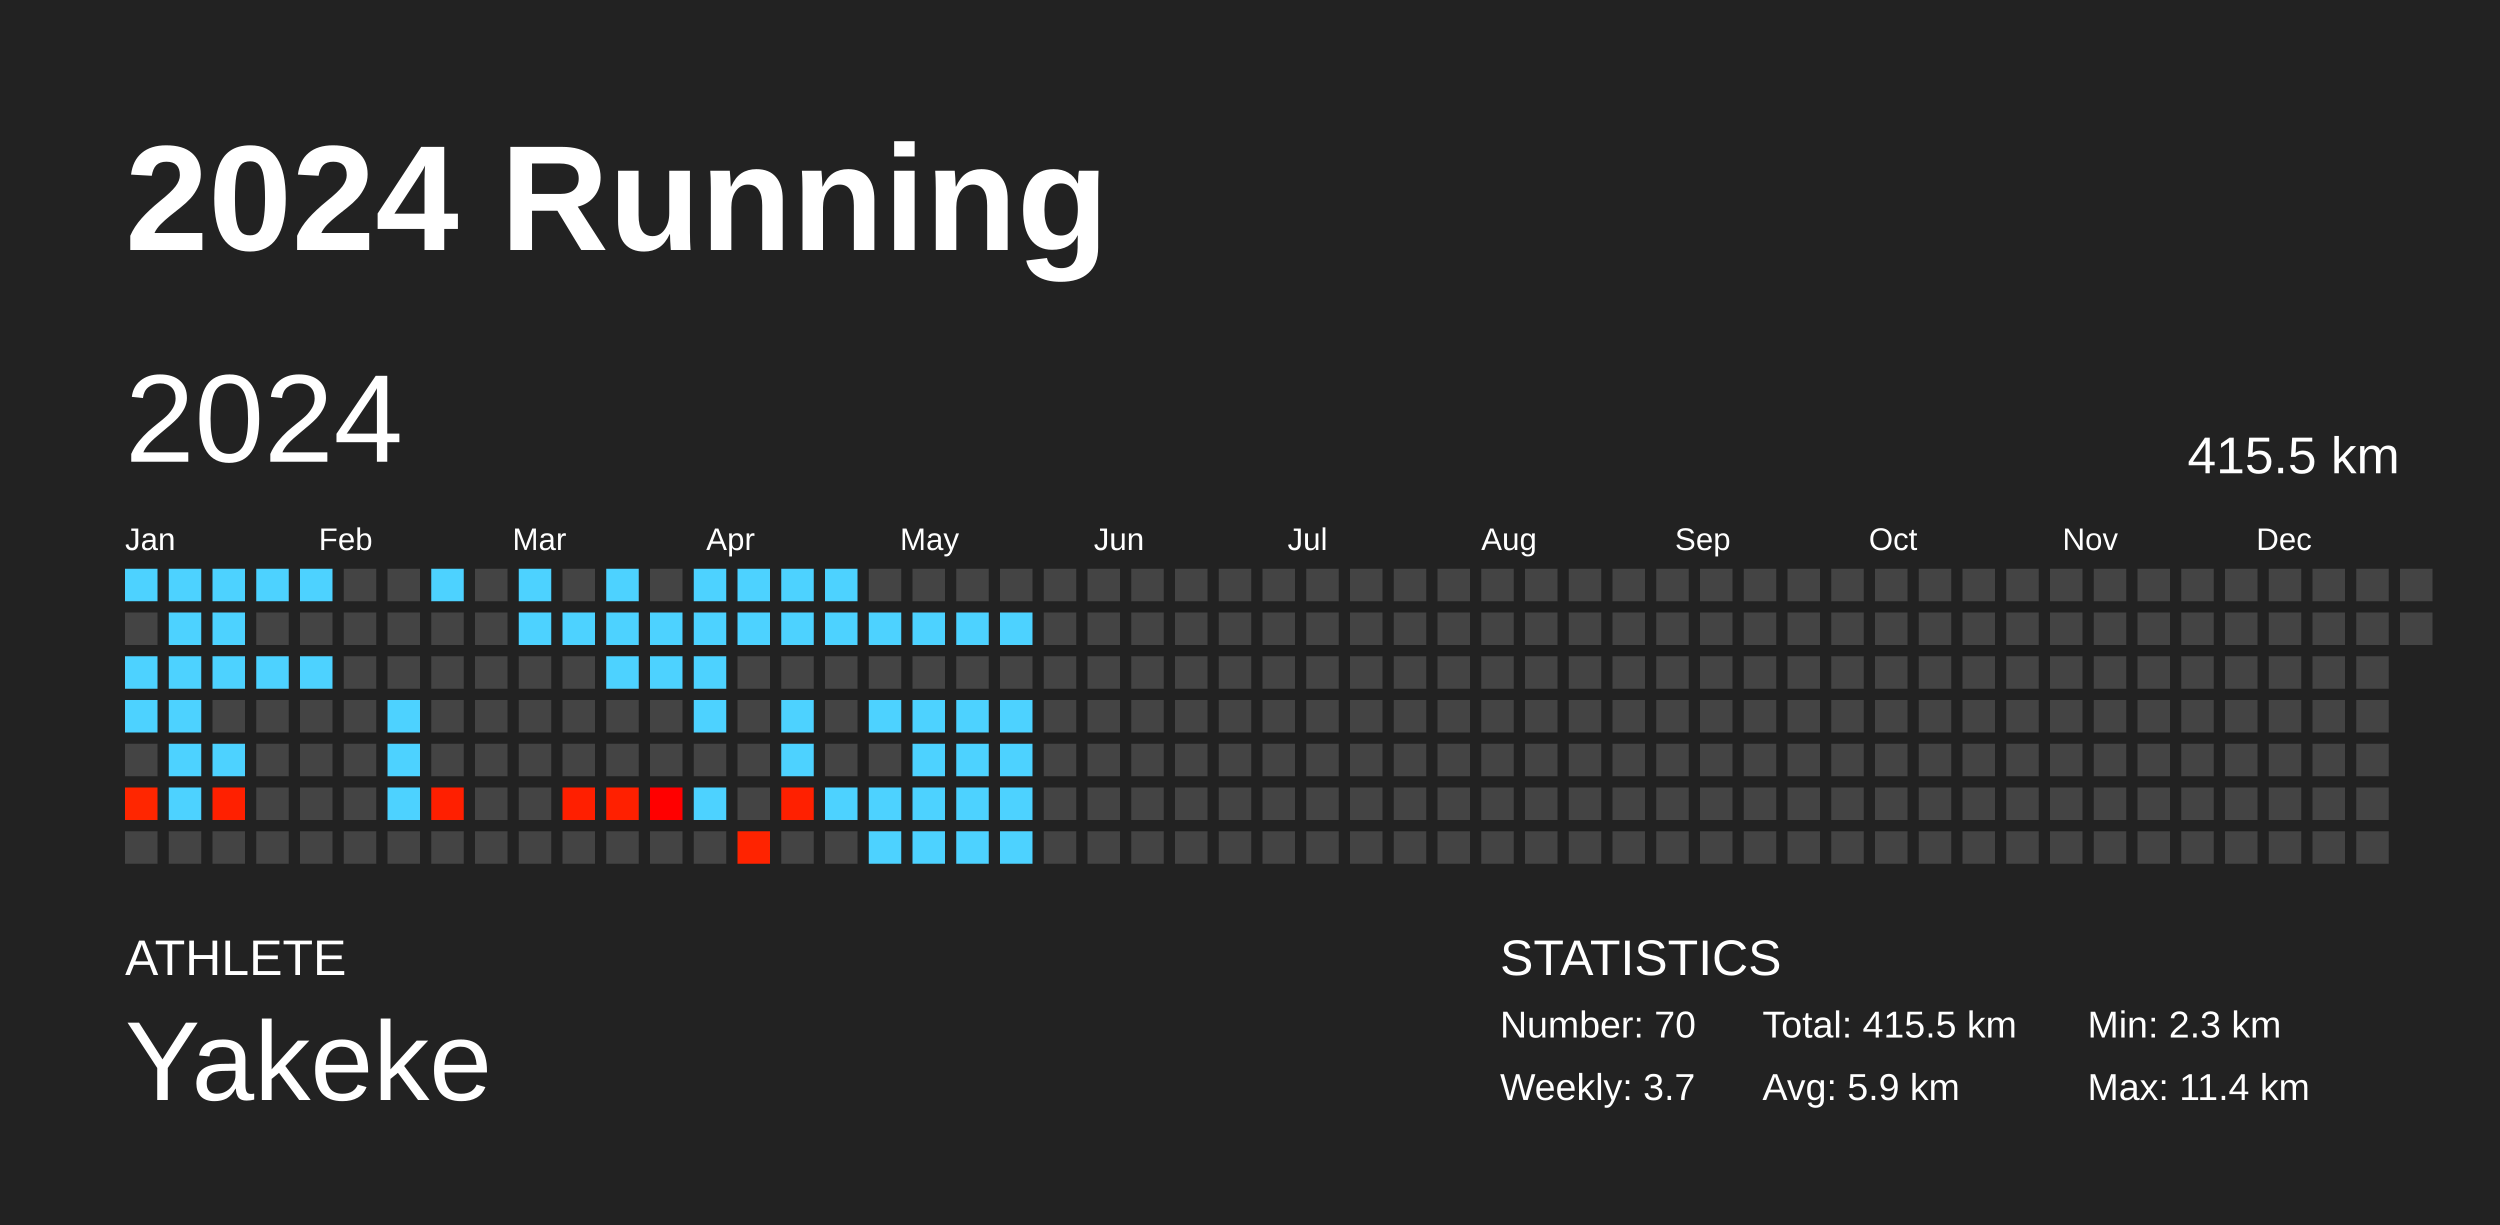
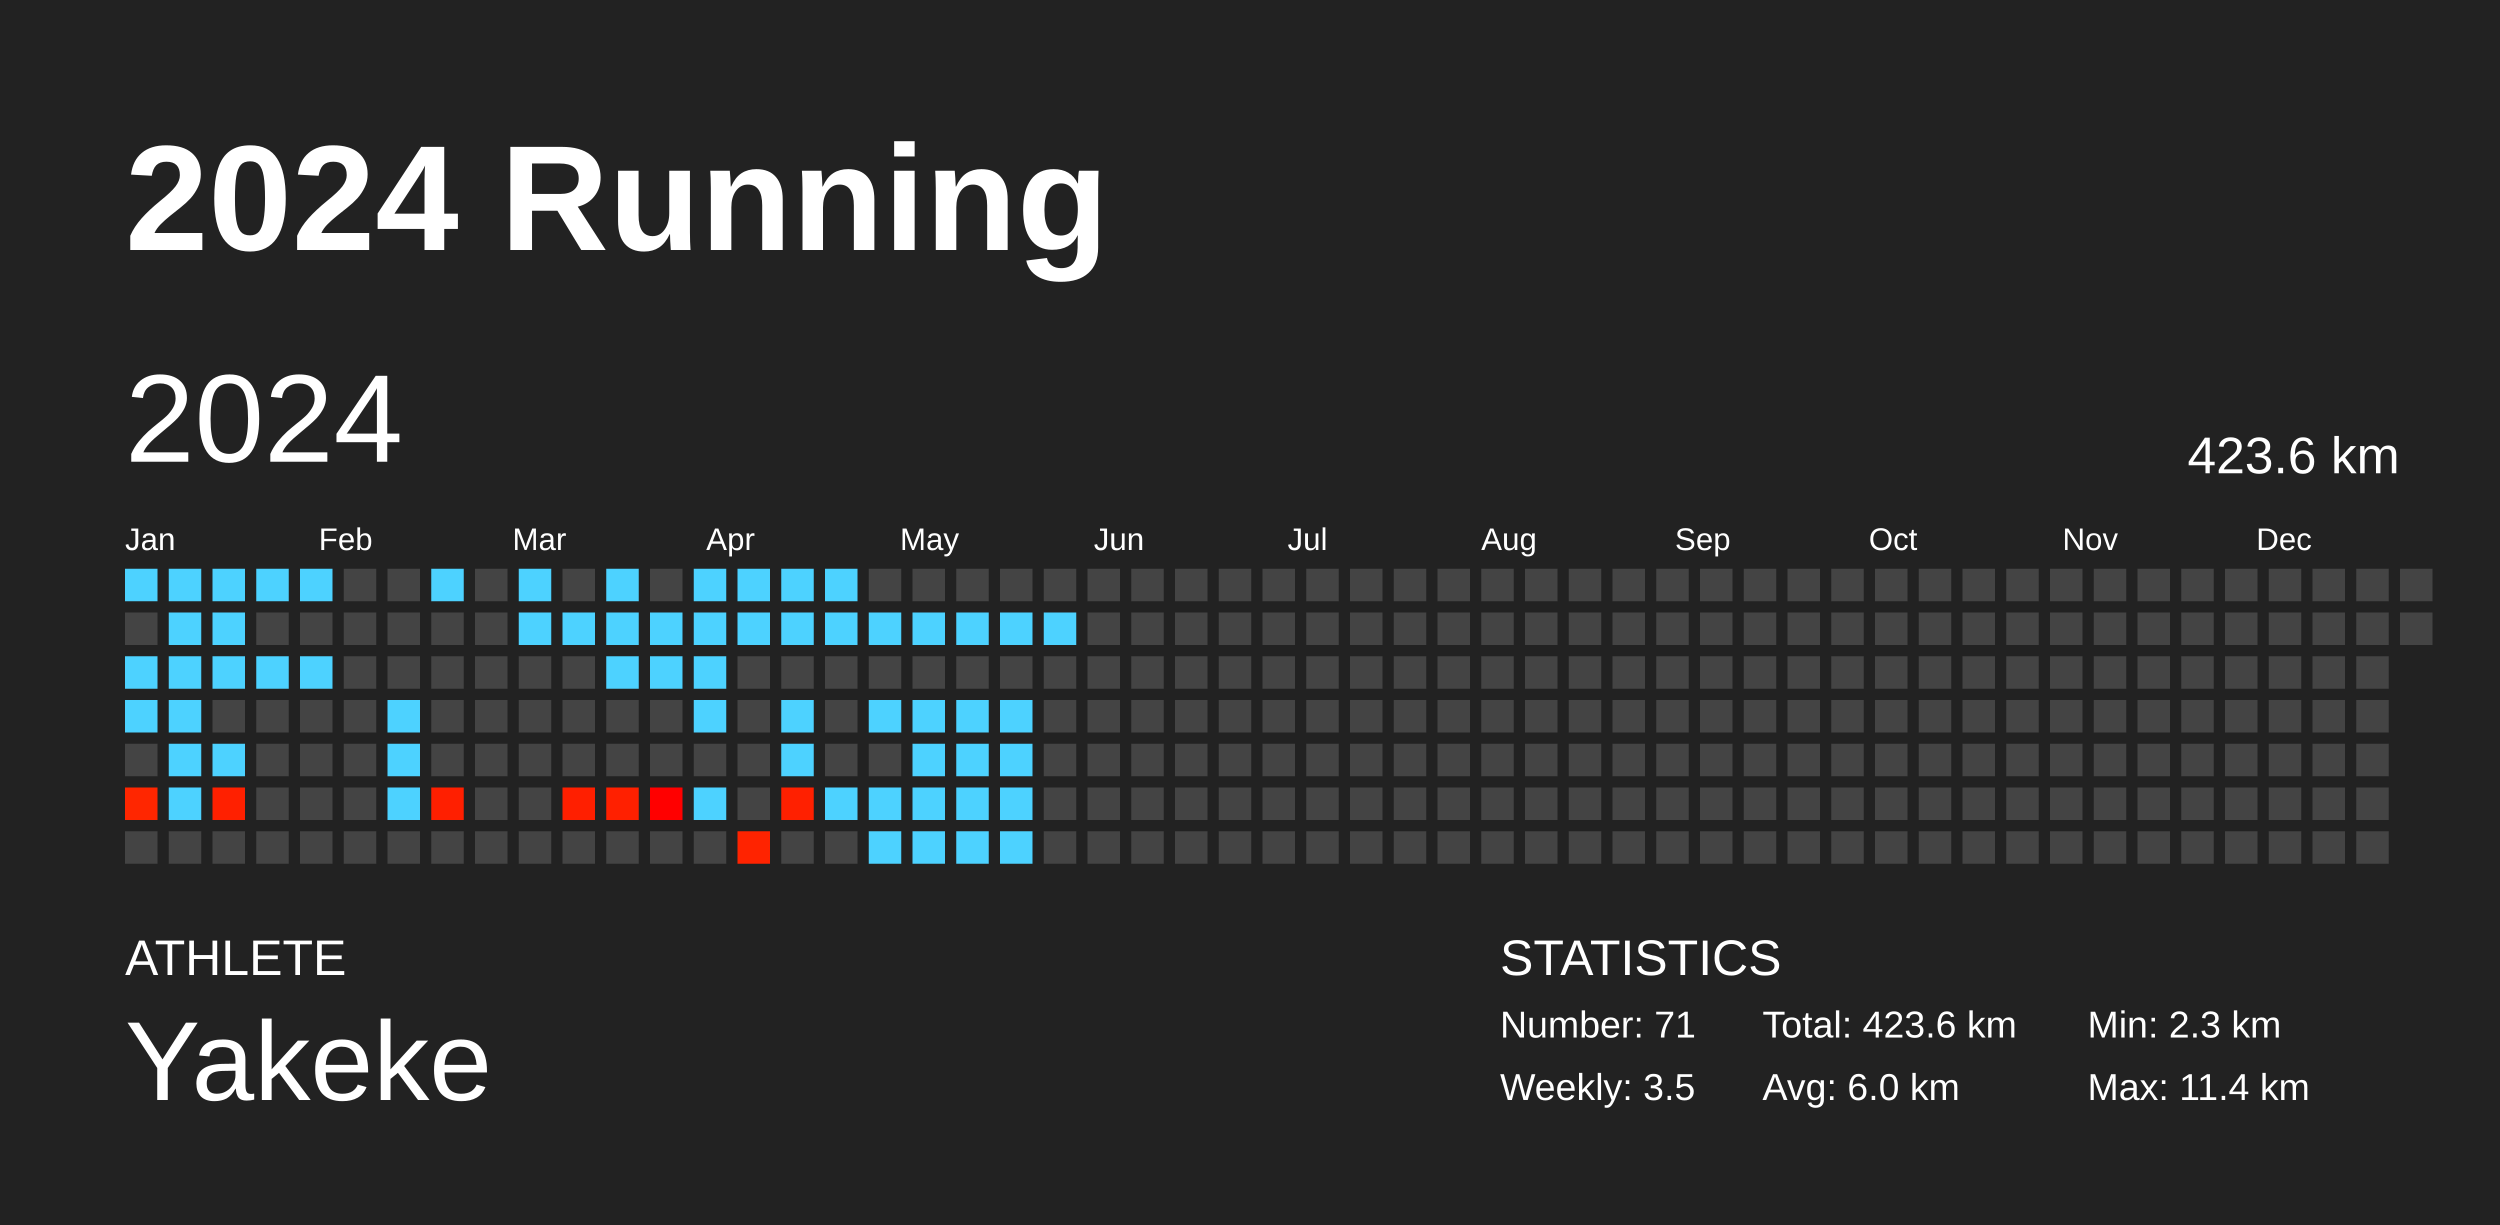
<svg xmlns="http://www.w3.org/2000/svg" baseProfile="full" height="98mm" version="1.1" viewBox="0,0,200,98" width="200mm">
  <defs />
  <rect fill="#222222" height="98" width="200" x="0" y="0" />
  <text fill="#FFFFFF" style="font-size:12px; font-family:Arial; font-weight:bold;" x="10" y="20">2024 Running</text>
  <text fill="#FFFFFF" style="font-size:4px; font-family:Arial" x="10" y="78">ATHLETE</text>
  <text fill="#FFFFFF" style="font-size:9px; font-family:Arial" x="10" y="88">Yakeke</text>
  <text fill="#FFFFFF" style="font-size:4px; font-family:Arial" x="120" y="78">STATISTICS</text>
-   <text fill="#FFFFFF" style="font-size:3px; font-family:Arial" x="120" y="83">Number: 70</text>
-   <text fill="#FFFFFF" style="font-size:3px; font-family:Arial" x="120" y="88">Weekly: 3.7</text>
-   <text fill="#FFFFFF" style="font-size:3px; font-family:Arial" x="141" y="83">Total: 415.5 km</text>
-   <text fill="#FFFFFF" style="font-size:3px; font-family:Arial" x="141" y="88">Avg: 5.9 km</text>
+   <text fill="#FFFFFF" style="font-size:3px; font-family:Arial" x="120" y="83">Number: 71</text>
+   <text fill="#FFFFFF" style="font-size:3px; font-family:Arial" x="120" y="88">Weekly: 3.5</text>
+   <text fill="#FFFFFF" style="font-size:3px; font-family:Arial" x="141" y="83">Total: 423.6 km</text>
+   <text fill="#FFFFFF" style="font-size:3px; font-family:Arial" x="141" y="88">Avg: 6.0 km</text>
  <text fill="#FFFFFF" style="font-size:3px; font-family:Arial" x="167" y="83">Min: 2.3 km</text>
  <text fill="#FFFFFF" style="font-size:3px; font-family:Arial" x="167" y="88">Max: 11.4 km</text>
  <text dominant-baseline="hanging" fill="#FFFFFF" style="font-size:10.0px; font-family:Arial;" x="10" y="30">2024</text>
-   <text dominant-baseline="hanging" fill="#FFFFFF" style="font-size:4.125px; font-family:Arial;" x="175" y="35">415.5 km</text>
+   <text dominant-baseline="hanging" fill="#FFFFFF" style="font-size:4.125px; font-family:Arial;" x="175" y="35">423.6 km</text>
  <text fill="#FFFFFF" style="font-size:2.5px; font-family:Arial" x="10.0" y="44">Jan</text>
  <text fill="#FFFFFF" style="font-size:2.5px; font-family:Arial" x="25.5" y="44">Feb</text>
  <text fill="#FFFFFF" style="font-size:2.5px; font-family:Arial" x="41.0" y="44">Mar</text>
  <text fill="#FFFFFF" style="font-size:2.5px; font-family:Arial" x="56.5" y="44">Apr</text>
  <text fill="#FFFFFF" style="font-size:2.5px; font-family:Arial" x="72.0" y="44">May</text>
  <text fill="#FFFFFF" style="font-size:2.5px; font-family:Arial" x="87.5" y="44">Jun</text>
  <text fill="#FFFFFF" style="font-size:2.5px; font-family:Arial" x="103.0" y="44">Jul</text>
  <text fill="#FFFFFF" style="font-size:2.5px; font-family:Arial" x="118.5" y="44">Aug</text>
  <text fill="#FFFFFF" style="font-size:2.5px; font-family:Arial" x="134.0" y="44">Sep</text>
  <text fill="#FFFFFF" style="font-size:2.5px; font-family:Arial" x="149.5" y="44">Oct</text>
  <text fill="#FFFFFF" style="font-size:2.5px; font-family:Arial" x="165.0" y="44">Nov</text>
  <text fill="#FFFFFF" style="font-size:2.5px; font-family:Arial" x="180.5" y="44">Dec</text>
  <rect fill="#4dd2ff" height="2.6" width="2.6" x="10.0" y="45.5" />
  <rect fill="#444444" height="2.6" width="2.6" x="10.0" y="49.0" />
  <rect fill="#4dd2ff" height="2.6" width="2.6" x="10.0" y="52.5" />
  <rect fill="#4dd2ff" height="2.6" width="2.6" x="10.0" y="56.0" />
  <rect fill="#444444" height="2.6" width="2.6" x="10.0" y="59.5" />
  <rect fill="#ff2600" height="2.6" width="2.6" x="10.0" y="63.0" />
  <rect fill="#444444" height="2.6" width="2.6" x="10.0" y="66.5" />
  <rect fill="#4dd2ff" height="2.6" width="2.6" x="13.5" y="45.5" />
  <rect fill="#4dd2ff" height="2.6" width="2.6" x="13.5" y="49.0" />
  <rect fill="#4dd2ff" height="2.6" width="2.6" x="13.5" y="52.5" />
  <rect fill="#4dd2ff" height="2.6" width="2.6" x="13.5" y="56.0" />
  <rect fill="#4dd2ff" height="2.6" width="2.6" x="13.5" y="59.5" />
  <rect fill="#4dd2ff" height="2.6" width="2.6" x="13.5" y="63.0" />
  <rect fill="#444444" height="2.6" width="2.6" x="13.5" y="66.5" />
  <rect fill="#4dd2ff" height="2.6" width="2.6" x="17.0" y="45.5" />
  <rect fill="#4dd2ff" height="2.6" width="2.6" x="17.0" y="49.0" />
  <rect fill="#4dd2ff" height="2.6" width="2.6" x="17.0" y="52.5" />
  <rect fill="#444444" height="2.6" width="2.6" x="17.0" y="56.0" />
  <rect fill="#4dd2ff" height="2.6" width="2.6" x="17.0" y="59.5" />
  <rect fill="#ff2000" height="2.6" width="2.6" x="17.0" y="63.0" />
  <rect fill="#444444" height="2.6" width="2.6" x="17.0" y="66.5" />
  <rect fill="#4dd2ff" height="2.6" width="2.6" x="20.5" y="45.5" />
  <rect fill="#444444" height="2.6" width="2.6" x="20.5" y="49.0" />
  <rect fill="#4dd2ff" height="2.6" width="2.6" x="20.5" y="52.5" />
  <rect fill="#444444" height="2.6" width="2.6" x="20.5" y="56.0" />
  <rect fill="#444444" height="2.6" width="2.6" x="20.5" y="59.5" />
  <rect fill="#444444" height="2.6" width="2.6" x="20.5" y="63.0" />
  <rect fill="#444444" height="2.6" width="2.6" x="20.5" y="66.5" />
  <rect fill="#4dd2ff" height="2.6" width="2.6" x="24.0" y="45.5" />
  <rect fill="#444444" height="2.6" width="2.6" x="24.0" y="49.0" />
  <rect fill="#4dd2ff" height="2.6" width="2.6" x="24.0" y="52.5" />
  <rect fill="#444444" height="2.6" width="2.6" x="24.0" y="56.0" />
  <rect fill="#444444" height="2.6" width="2.6" x="24.0" y="59.5" />
  <rect fill="#444444" height="2.6" width="2.6" x="24.0" y="63.0" />
  <rect fill="#444444" height="2.6" width="2.6" x="24.0" y="66.5" />
  <rect fill="#444444" height="2.6" width="2.6" x="27.5" y="45.5" />
  <rect fill="#444444" height="2.6" width="2.6" x="27.5" y="49.0" />
  <rect fill="#444444" height="2.6" width="2.6" x="27.5" y="52.5" />
  <rect fill="#444444" height="2.6" width="2.6" x="27.5" y="56.0" />
  <rect fill="#444444" height="2.6" width="2.6" x="27.5" y="59.5" />
  <rect fill="#444444" height="2.6" width="2.6" x="27.5" y="63.0" />
  <rect fill="#444444" height="2.6" width="2.6" x="27.5" y="66.5" />
  <rect fill="#444444" height="2.6" width="2.6" x="31.0" y="45.5" />
  <rect fill="#444444" height="2.6" width="2.6" x="31.0" y="49.0" />
  <rect fill="#444444" height="2.6" width="2.6" x="31.0" y="52.5" />
  <rect fill="#4dd2ff" height="2.6" width="2.6" x="31.0" y="56.0" />
  <rect fill="#4dd2ff" height="2.6" width="2.6" x="31.0" y="59.5" />
  <rect fill="#4dd2ff" height="2.6" width="2.6" x="31.0" y="63.0" />
  <rect fill="#444444" height="2.6" width="2.6" x="31.0" y="66.5" />
  <rect fill="#4dd2ff" height="2.6" width="2.6" x="34.5" y="45.5" />
  <rect fill="#444444" height="2.6" width="2.6" x="34.5" y="49.0" />
  <rect fill="#444444" height="2.6" width="2.6" x="34.5" y="52.5" />
  <rect fill="#444444" height="2.6" width="2.6" x="34.5" y="56.0" />
  <rect fill="#444444" height="2.6" width="2.6" x="34.5" y="59.5" />
  <rect fill="#ff1f00" height="2.6" width="2.6" x="34.5" y="63.0" />
  <rect fill="#444444" height="2.6" width="2.6" x="34.5" y="66.5" />
  <rect fill="#444444" height="2.6" width="2.6" x="38.0" y="45.5" />
  <rect fill="#444444" height="2.6" width="2.6" x="38.0" y="49.0" />
  <rect fill="#444444" height="2.6" width="2.6" x="38.0" y="52.5" />
  <rect fill="#444444" height="2.6" width="2.6" x="38.0" y="56.0" />
  <rect fill="#444444" height="2.6" width="2.6" x="38.0" y="59.5" />
  <rect fill="#444444" height="2.6" width="2.6" x="38.0" y="63.0" />
  <rect fill="#444444" height="2.6" width="2.6" x="38.0" y="66.5" />
  <rect fill="#4dd2ff" height="2.6" width="2.6" x="41.5" y="45.5" />
  <rect fill="#4dd2ff" height="2.6" width="2.6" x="41.5" y="49.0" />
  <rect fill="#444444" height="2.6" width="2.6" x="41.5" y="52.5" />
  <rect fill="#444444" height="2.6" width="2.6" x="41.5" y="56.0" />
  <rect fill="#444444" height="2.6" width="2.6" x="41.5" y="59.5" />
  <rect fill="#444444" height="2.6" width="2.6" x="41.5" y="63.0" />
  <rect fill="#444444" height="2.6" width="2.6" x="41.5" y="66.5" />
  <rect fill="#444444" height="2.6" width="2.6" x="45.0" y="45.5" />
  <rect fill="#4dd2ff" height="2.6" width="2.6" x="45.0" y="49.0" />
  <rect fill="#444444" height="2.6" width="2.6" x="45.0" y="52.5" />
  <rect fill="#444444" height="2.6" width="2.6" x="45.0" y="56.0" />
  <rect fill="#444444" height="2.6" width="2.6" x="45.0" y="59.5" />
  <rect fill="#ff1f00" height="2.6" width="2.6" x="45.0" y="63.0" />
  <rect fill="#444444" height="2.6" width="2.6" x="45.0" y="66.5" />
  <rect fill="#4dd2ff" height="2.6" width="2.6" x="48.5" y="45.5" />
  <rect fill="#4dd2ff" height="2.6" width="2.6" x="48.5" y="49.0" />
  <rect fill="#4dd2ff" height="2.6" width="2.6" x="48.5" y="52.5" />
  <rect fill="#444444" height="2.6" width="2.6" x="48.5" y="56.0" />
  <rect fill="#444444" height="2.6" width="2.6" x="48.5" y="59.5" />
  <rect fill="#ff2000" height="2.6" width="2.6" x="48.5" y="63.0" />
  <rect fill="#444444" height="2.6" width="2.6" x="48.5" y="66.5" />
  <rect fill="#444444" height="2.6" width="2.6" x="52.0" y="45.5" />
  <rect fill="#4dd2ff" height="2.6" width="2.6" x="52.0" y="49.0" />
  <rect fill="#4dd2ff" height="2.6" width="2.6" x="52.0" y="52.5" />
  <rect fill="#444444" height="2.6" width="2.6" x="52.0" y="56.0" />
  <rect fill="#444444" height="2.6" width="2.6" x="52.0" y="59.5" />
  <rect fill="#ff0000" height="2.6" width="2.6" x="52.0" y="63.0" />
  <rect fill="#444444" height="2.6" width="2.6" x="52.0" y="66.5" />
  <rect fill="#4dd2ff" height="2.6" width="2.6" x="55.5" y="45.5" />
  <rect fill="#4dd2ff" height="2.6" width="2.6" x="55.5" y="49.0" />
  <rect fill="#4dd2ff" height="2.6" width="2.6" x="55.5" y="52.5" />
  <rect fill="#4dd2ff" height="2.6" width="2.6" x="55.5" y="56.0" />
  <rect fill="#444444" height="2.6" width="2.6" x="55.5" y="59.5" />
  <rect fill="#4dd2ff" height="2.6" width="2.6" x="55.5" y="63.0" />
  <rect fill="#444444" height="2.6" width="2.6" x="55.5" y="66.5" />
  <rect fill="#4dd2ff" height="2.6" width="2.6" x="59.0" y="45.5" />
  <rect fill="#4dd2ff" height="2.6" width="2.6" x="59.0" y="49.0" />
  <rect fill="#444444" height="2.6" width="2.6" x="59.0" y="52.5" />
  <rect fill="#444444" height="2.6" width="2.6" x="59.0" y="56.0" />
  <rect fill="#444444" height="2.6" width="2.6" x="59.0" y="59.5" />
  <rect fill="#444444" height="2.6" width="2.6" x="59.0" y="63.0" />
  <rect fill="#ff2300" height="2.6" width="2.6" x="59.0" y="66.5" />
  <rect fill="#4dd2ff" height="2.6" width="2.6" x="62.5" y="45.5" />
  <rect fill="#4dd2ff" height="2.6" width="2.6" x="62.5" y="49.0" />
  <rect fill="#444444" height="2.6" width="2.6" x="62.5" y="52.5" />
  <rect fill="#4dd2ff" height="2.6" width="2.6" x="62.5" y="56.0" />
  <rect fill="#4dd2ff" height="2.6" width="2.6" x="62.5" y="59.5" />
  <rect fill="#ff2000" height="2.6" width="2.6" x="62.5" y="63.0" />
  <rect fill="#444444" height="2.6" width="2.6" x="62.5" y="66.5" />
  <rect fill="#4dd2ff" height="2.6" width="2.6" x="66.0" y="45.5" />
  <rect fill="#4dd2ff" height="2.6" width="2.6" x="66.0" y="49.0" />
  <rect fill="#444444" height="2.6" width="2.6" x="66.0" y="52.5" />
  <rect fill="#444444" height="2.6" width="2.6" x="66.0" y="56.0" />
  <rect fill="#444444" height="2.6" width="2.6" x="66.0" y="59.5" />
  <rect fill="#4dd2ff" height="2.6" width="2.6" x="66.0" y="63.0" />
  <rect fill="#444444" height="2.6" width="2.6" x="66.0" y="66.5" />
  <rect fill="#444444" height="2.6" width="2.6" x="69.5" y="45.5" />
  <rect fill="#4dd2ff" height="2.6" width="2.6" x="69.5" y="49.0" />
  <rect fill="#444444" height="2.6" width="2.6" x="69.5" y="52.5" />
  <rect fill="#4dd2ff" height="2.6" width="2.6" x="69.5" y="56.0" />
  <rect fill="#444444" height="2.6" width="2.6" x="69.5" y="59.5" />
  <rect fill="#4dd2ff" height="2.6" width="2.6" x="69.5" y="63.0" />
  <rect fill="#4dd2ff" height="2.6" width="2.6" x="69.5" y="66.5" />
  <rect fill="#444444" height="2.6" width="2.6" x="73.0" y="45.5" />
  <rect fill="#4dd2ff" height="2.6" width="2.6" x="73.0" y="49.0" />
  <rect fill="#444444" height="2.6" width="2.6" x="73.0" y="52.5" />
  <rect fill="#4dd2ff" height="2.6" width="2.6" x="73.0" y="56.0" />
  <rect fill="#4dd2ff" height="2.6" width="2.6" x="73.0" y="59.5" />
  <rect fill="#4dd2ff" height="2.6" width="2.6" x="73.0" y="63.0" />
  <rect fill="#4dd2ff" height="2.6" width="2.6" x="73.0" y="66.5" />
  <rect fill="#444444" height="2.6" width="2.6" x="76.5" y="45.5" />
  <rect fill="#4dd2ff" height="2.6" width="2.6" x="76.5" y="49.0" />
  <rect fill="#444444" height="2.6" width="2.6" x="76.5" y="52.5" />
  <rect fill="#4dd2ff" height="2.6" width="2.6" x="76.5" y="56.0" />
  <rect fill="#4dd2ff" height="2.6" width="2.6" x="76.5" y="59.5" />
  <rect fill="#4dd2ff" height="2.6" width="2.6" x="76.5" y="63.0" />
  <rect fill="#4dd2ff" height="2.6" width="2.6" x="76.5" y="66.5" />
  <rect fill="#444444" height="2.6" width="2.6" x="80.0" y="45.5" />
  <rect fill="#4dd2ff" height="2.6" width="2.6" x="80.0" y="49.0" />
  <rect fill="#444444" height="2.6" width="2.6" x="80.0" y="52.5" />
  <rect fill="#4dd2ff" height="2.6" width="2.6" x="80.0" y="56.0" />
  <rect fill="#4dd2ff" height="2.6" width="2.6" x="80.0" y="59.5" />
  <rect fill="#4dd2ff" height="2.6" width="2.6" x="80.0" y="63.0" />
  <rect fill="#4dd2ff" height="2.6" width="2.6" x="80.0" y="66.5" />
  <rect fill="#444444" height="2.6" width="2.6" x="83.5" y="45.5" />
-   <rect fill="#444444" height="2.6" width="2.6" x="83.5" y="49.0" />
+   <rect fill="#4dd2ff" height="2.6" width="2.6" x="83.5" y="49.0" />
  <rect fill="#444444" height="2.6" width="2.6" x="83.5" y="52.5" />
  <rect fill="#444444" height="2.6" width="2.6" x="83.5" y="56.0" />
  <rect fill="#444444" height="2.6" width="2.6" x="83.5" y="59.5" />
  <rect fill="#444444" height="2.6" width="2.6" x="83.5" y="63.0" />
  <rect fill="#444444" height="2.6" width="2.6" x="83.5" y="66.5" />
  <rect fill="#444444" height="2.6" width="2.6" x="87.0" y="45.5" />
  <rect fill="#444444" height="2.6" width="2.6" x="87.0" y="49.0" />
  <rect fill="#444444" height="2.6" width="2.6" x="87.0" y="52.5" />
  <rect fill="#444444" height="2.6" width="2.6" x="87.0" y="56.0" />
  <rect fill="#444444" height="2.6" width="2.6" x="87.0" y="59.5" />
  <rect fill="#444444" height="2.6" width="2.6" x="87.0" y="63.0" />
  <rect fill="#444444" height="2.6" width="2.6" x="87.0" y="66.5" />
  <rect fill="#444444" height="2.6" width="2.6" x="90.5" y="45.5" />
  <rect fill="#444444" height="2.6" width="2.6" x="90.5" y="49.0" />
  <rect fill="#444444" height="2.6" width="2.6" x="90.5" y="52.5" />
  <rect fill="#444444" height="2.6" width="2.6" x="90.5" y="56.0" />
  <rect fill="#444444" height="2.6" width="2.6" x="90.5" y="59.5" />
  <rect fill="#444444" height="2.6" width="2.6" x="90.5" y="63.0" />
  <rect fill="#444444" height="2.6" width="2.6" x="90.5" y="66.5" />
  <rect fill="#444444" height="2.6" width="2.6" x="94.0" y="45.5" />
  <rect fill="#444444" height="2.6" width="2.6" x="94.0" y="49.0" />
  <rect fill="#444444" height="2.6" width="2.6" x="94.0" y="52.5" />
  <rect fill="#444444" height="2.6" width="2.6" x="94.0" y="56.0" />
  <rect fill="#444444" height="2.6" width="2.6" x="94.0" y="59.5" />
  <rect fill="#444444" height="2.6" width="2.6" x="94.0" y="63.0" />
  <rect fill="#444444" height="2.6" width="2.6" x="94.0" y="66.5" />
  <rect fill="#444444" height="2.6" width="2.6" x="97.5" y="45.5" />
  <rect fill="#444444" height="2.6" width="2.6" x="97.5" y="49.0" />
  <rect fill="#444444" height="2.6" width="2.6" x="97.5" y="52.5" />
  <rect fill="#444444" height="2.6" width="2.6" x="97.5" y="56.0" />
  <rect fill="#444444" height="2.6" width="2.6" x="97.5" y="59.5" />
  <rect fill="#444444" height="2.6" width="2.6" x="97.5" y="63.0" />
  <rect fill="#444444" height="2.6" width="2.6" x="97.5" y="66.5" />
  <rect fill="#444444" height="2.6" width="2.6" x="101.0" y="45.5" />
  <rect fill="#444444" height="2.6" width="2.6" x="101.0" y="49.0" />
  <rect fill="#444444" height="2.6" width="2.6" x="101.0" y="52.5" />
  <rect fill="#444444" height="2.6" width="2.6" x="101.0" y="56.0" />
  <rect fill="#444444" height="2.6" width="2.6" x="101.0" y="59.5" />
  <rect fill="#444444" height="2.6" width="2.6" x="101.0" y="63.0" />
  <rect fill="#444444" height="2.6" width="2.6" x="101.0" y="66.5" />
  <rect fill="#444444" height="2.6" width="2.6" x="104.5" y="45.5" />
  <rect fill="#444444" height="2.6" width="2.6" x="104.5" y="49.0" />
  <rect fill="#444444" height="2.6" width="2.6" x="104.5" y="52.5" />
  <rect fill="#444444" height="2.6" width="2.6" x="104.5" y="56.0" />
  <rect fill="#444444" height="2.6" width="2.6" x="104.5" y="59.5" />
  <rect fill="#444444" height="2.6" width="2.6" x="104.5" y="63.0" />
  <rect fill="#444444" height="2.6" width="2.6" x="104.5" y="66.5" />
  <rect fill="#444444" height="2.6" width="2.6" x="108.0" y="45.5" />
  <rect fill="#444444" height="2.6" width="2.6" x="108.0" y="49.0" />
  <rect fill="#444444" height="2.6" width="2.6" x="108.0" y="52.5" />
  <rect fill="#444444" height="2.6" width="2.6" x="108.0" y="56.0" />
  <rect fill="#444444" height="2.6" width="2.6" x="108.0" y="59.5" />
  <rect fill="#444444" height="2.6" width="2.6" x="108.0" y="63.0" />
  <rect fill="#444444" height="2.6" width="2.6" x="108.0" y="66.5" />
  <rect fill="#444444" height="2.6" width="2.6" x="111.5" y="45.5" />
  <rect fill="#444444" height="2.6" width="2.6" x="111.5" y="49.0" />
  <rect fill="#444444" height="2.6" width="2.6" x="111.5" y="52.5" />
  <rect fill="#444444" height="2.6" width="2.6" x="111.5" y="56.0" />
  <rect fill="#444444" height="2.6" width="2.6" x="111.5" y="59.5" />
  <rect fill="#444444" height="2.6" width="2.6" x="111.5" y="63.0" />
  <rect fill="#444444" height="2.6" width="2.6" x="111.5" y="66.5" />
  <rect fill="#444444" height="2.6" width="2.6" x="115.0" y="45.5" />
  <rect fill="#444444" height="2.6" width="2.6" x="115.0" y="49.0" />
  <rect fill="#444444" height="2.6" width="2.6" x="115.0" y="52.5" />
  <rect fill="#444444" height="2.6" width="2.6" x="115.0" y="56.0" />
  <rect fill="#444444" height="2.6" width="2.6" x="115.0" y="59.5" />
  <rect fill="#444444" height="2.6" width="2.6" x="115.0" y="63.0" />
  <rect fill="#444444" height="2.6" width="2.6" x="115.0" y="66.5" />
  <rect fill="#444444" height="2.6" width="2.6" x="118.5" y="45.5" />
  <rect fill="#444444" height="2.6" width="2.6" x="118.5" y="49.0" />
  <rect fill="#444444" height="2.6" width="2.6" x="118.5" y="52.5" />
  <rect fill="#444444" height="2.6" width="2.6" x="118.5" y="56.0" />
  <rect fill="#444444" height="2.6" width="2.6" x="118.5" y="59.5" />
  <rect fill="#444444" height="2.6" width="2.6" x="118.5" y="63.0" />
  <rect fill="#444444" height="2.6" width="2.6" x="118.5" y="66.5" />
  <rect fill="#444444" height="2.6" width="2.6" x="122.0" y="45.5" />
  <rect fill="#444444" height="2.6" width="2.6" x="122.0" y="49.0" />
  <rect fill="#444444" height="2.6" width="2.6" x="122.0" y="52.5" />
  <rect fill="#444444" height="2.6" width="2.6" x="122.0" y="56.0" />
  <rect fill="#444444" height="2.6" width="2.6" x="122.0" y="59.5" />
  <rect fill="#444444" height="2.6" width="2.6" x="122.0" y="63.0" />
  <rect fill="#444444" height="2.6" width="2.6" x="122.0" y="66.5" />
  <rect fill="#444444" height="2.6" width="2.6" x="125.5" y="45.5" />
  <rect fill="#444444" height="2.6" width="2.6" x="125.5" y="49.0" />
  <rect fill="#444444" height="2.6" width="2.6" x="125.5" y="52.5" />
  <rect fill="#444444" height="2.6" width="2.6" x="125.5" y="56.0" />
  <rect fill="#444444" height="2.6" width="2.6" x="125.5" y="59.5" />
  <rect fill="#444444" height="2.6" width="2.6" x="125.5" y="63.0" />
  <rect fill="#444444" height="2.6" width="2.6" x="125.5" y="66.5" />
  <rect fill="#444444" height="2.6" width="2.6" x="129.0" y="45.5" />
  <rect fill="#444444" height="2.6" width="2.6" x="129.0" y="49.0" />
  <rect fill="#444444" height="2.6" width="2.6" x="129.0" y="52.5" />
  <rect fill="#444444" height="2.6" width="2.6" x="129.0" y="56.0" />
  <rect fill="#444444" height="2.6" width="2.6" x="129.0" y="59.5" />
  <rect fill="#444444" height="2.6" width="2.6" x="129.0" y="63.0" />
  <rect fill="#444444" height="2.6" width="2.6" x="129.0" y="66.5" />
  <rect fill="#444444" height="2.6" width="2.6" x="132.5" y="45.5" />
  <rect fill="#444444" height="2.6" width="2.6" x="132.5" y="49.0" />
  <rect fill="#444444" height="2.6" width="2.6" x="132.5" y="52.5" />
  <rect fill="#444444" height="2.6" width="2.6" x="132.5" y="56.0" />
  <rect fill="#444444" height="2.6" width="2.6" x="132.5" y="59.5" />
  <rect fill="#444444" height="2.6" width="2.6" x="132.5" y="63.0" />
  <rect fill="#444444" height="2.6" width="2.6" x="132.5" y="66.5" />
  <rect fill="#444444" height="2.6" width="2.6" x="136.0" y="45.5" />
  <rect fill="#444444" height="2.6" width="2.6" x="136.0" y="49.0" />
  <rect fill="#444444" height="2.6" width="2.6" x="136.0" y="52.5" />
  <rect fill="#444444" height="2.6" width="2.6" x="136.0" y="56.0" />
  <rect fill="#444444" height="2.6" width="2.6" x="136.0" y="59.5" />
  <rect fill="#444444" height="2.6" width="2.6" x="136.0" y="63.0" />
  <rect fill="#444444" height="2.6" width="2.6" x="136.0" y="66.5" />
  <rect fill="#444444" height="2.6" width="2.6" x="139.5" y="45.5" />
  <rect fill="#444444" height="2.6" width="2.6" x="139.5" y="49.0" />
  <rect fill="#444444" height="2.6" width="2.6" x="139.5" y="52.5" />
  <rect fill="#444444" height="2.6" width="2.6" x="139.5" y="56.0" />
  <rect fill="#444444" height="2.6" width="2.6" x="139.5" y="59.5" />
  <rect fill="#444444" height="2.6" width="2.6" x="139.5" y="63.0" />
  <rect fill="#444444" height="2.6" width="2.6" x="139.5" y="66.5" />
  <rect fill="#444444" height="2.6" width="2.6" x="143.0" y="45.5" />
  <rect fill="#444444" height="2.6" width="2.6" x="143.0" y="49.0" />
  <rect fill="#444444" height="2.6" width="2.6" x="143.0" y="52.5" />
  <rect fill="#444444" height="2.6" width="2.6" x="143.0" y="56.0" />
  <rect fill="#444444" height="2.6" width="2.6" x="143.0" y="59.5" />
  <rect fill="#444444" height="2.6" width="2.6" x="143.0" y="63.0" />
  <rect fill="#444444" height="2.6" width="2.6" x="143.0" y="66.5" />
  <rect fill="#444444" height="2.6" width="2.6" x="146.5" y="45.5" />
  <rect fill="#444444" height="2.6" width="2.6" x="146.5" y="49.0" />
  <rect fill="#444444" height="2.6" width="2.6" x="146.5" y="52.5" />
  <rect fill="#444444" height="2.6" width="2.6" x="146.5" y="56.0" />
  <rect fill="#444444" height="2.6" width="2.6" x="146.5" y="59.5" />
  <rect fill="#444444" height="2.6" width="2.6" x="146.5" y="63.0" />
  <rect fill="#444444" height="2.6" width="2.6" x="146.5" y="66.5" />
  <rect fill="#444444" height="2.6" width="2.6" x="150.0" y="45.5" />
  <rect fill="#444444" height="2.6" width="2.6" x="150.0" y="49.0" />
  <rect fill="#444444" height="2.6" width="2.6" x="150.0" y="52.5" />
  <rect fill="#444444" height="2.6" width="2.6" x="150.0" y="56.0" />
  <rect fill="#444444" height="2.6" width="2.6" x="150.0" y="59.5" />
  <rect fill="#444444" height="2.6" width="2.6" x="150.0" y="63.0" />
  <rect fill="#444444" height="2.6" width="2.6" x="150.0" y="66.5" />
  <rect fill="#444444" height="2.6" width="2.6" x="153.5" y="45.5" />
  <rect fill="#444444" height="2.6" width="2.6" x="153.5" y="49.0" />
  <rect fill="#444444" height="2.6" width="2.6" x="153.5" y="52.5" />
  <rect fill="#444444" height="2.6" width="2.6" x="153.5" y="56.0" />
  <rect fill="#444444" height="2.6" width="2.6" x="153.5" y="59.5" />
  <rect fill="#444444" height="2.6" width="2.6" x="153.5" y="63.0" />
  <rect fill="#444444" height="2.6" width="2.6" x="153.5" y="66.5" />
  <rect fill="#444444" height="2.6" width="2.6" x="157.0" y="45.5" />
  <rect fill="#444444" height="2.6" width="2.6" x="157.0" y="49.0" />
  <rect fill="#444444" height="2.6" width="2.6" x="157.0" y="52.5" />
  <rect fill="#444444" height="2.6" width="2.6" x="157.0" y="56.0" />
  <rect fill="#444444" height="2.6" width="2.6" x="157.0" y="59.5" />
  <rect fill="#444444" height="2.6" width="2.6" x="157.0" y="63.0" />
  <rect fill="#444444" height="2.6" width="2.6" x="157.0" y="66.5" />
  <rect fill="#444444" height="2.6" width="2.6" x="160.5" y="45.5" />
  <rect fill="#444444" height="2.6" width="2.6" x="160.5" y="49.0" />
  <rect fill="#444444" height="2.6" width="2.6" x="160.5" y="52.5" />
  <rect fill="#444444" height="2.6" width="2.6" x="160.5" y="56.0" />
  <rect fill="#444444" height="2.6" width="2.6" x="160.5" y="59.5" />
  <rect fill="#444444" height="2.6" width="2.6" x="160.5" y="63.0" />
  <rect fill="#444444" height="2.6" width="2.6" x="160.5" y="66.5" />
  <rect fill="#444444" height="2.6" width="2.6" x="164.0" y="45.5" />
  <rect fill="#444444" height="2.6" width="2.6" x="164.0" y="49.0" />
  <rect fill="#444444" height="2.6" width="2.6" x="164.0" y="52.5" />
  <rect fill="#444444" height="2.6" width="2.6" x="164.0" y="56.0" />
  <rect fill="#444444" height="2.6" width="2.6" x="164.0" y="59.5" />
  <rect fill="#444444" height="2.6" width="2.6" x="164.0" y="63.0" />
  <rect fill="#444444" height="2.6" width="2.6" x="164.0" y="66.5" />
  <rect fill="#444444" height="2.6" width="2.6" x="167.5" y="45.5" />
  <rect fill="#444444" height="2.6" width="2.6" x="167.5" y="49.0" />
  <rect fill="#444444" height="2.6" width="2.6" x="167.5" y="52.5" />
  <rect fill="#444444" height="2.6" width="2.6" x="167.5" y="56.0" />
  <rect fill="#444444" height="2.6" width="2.6" x="167.5" y="59.5" />
  <rect fill="#444444" height="2.6" width="2.6" x="167.5" y="63.0" />
  <rect fill="#444444" height="2.6" width="2.6" x="167.5" y="66.5" />
  <rect fill="#444444" height="2.6" width="2.6" x="171.0" y="45.5" />
  <rect fill="#444444" height="2.6" width="2.6" x="171.0" y="49.0" />
  <rect fill="#444444" height="2.6" width="2.6" x="171.0" y="52.5" />
  <rect fill="#444444" height="2.6" width="2.6" x="171.0" y="56.0" />
  <rect fill="#444444" height="2.6" width="2.6" x="171.0" y="59.5" />
  <rect fill="#444444" height="2.6" width="2.6" x="171.0" y="63.0" />
  <rect fill="#444444" height="2.6" width="2.6" x="171.0" y="66.5" />
  <rect fill="#444444" height="2.6" width="2.6" x="174.5" y="45.5" />
  <rect fill="#444444" height="2.6" width="2.6" x="174.5" y="49.0" />
  <rect fill="#444444" height="2.6" width="2.6" x="174.5" y="52.5" />
  <rect fill="#444444" height="2.6" width="2.6" x="174.5" y="56.0" />
  <rect fill="#444444" height="2.6" width="2.6" x="174.5" y="59.5" />
  <rect fill="#444444" height="2.6" width="2.6" x="174.5" y="63.0" />
  <rect fill="#444444" height="2.6" width="2.6" x="174.5" y="66.5" />
  <rect fill="#444444" height="2.6" width="2.6" x="178.0" y="45.5" />
  <rect fill="#444444" height="2.6" width="2.6" x="178.0" y="49.0" />
  <rect fill="#444444" height="2.6" width="2.6" x="178.0" y="52.5" />
  <rect fill="#444444" height="2.6" width="2.6" x="178.0" y="56.0" />
  <rect fill="#444444" height="2.6" width="2.6" x="178.0" y="59.5" />
  <rect fill="#444444" height="2.6" width="2.6" x="178.0" y="63.0" />
  <rect fill="#444444" height="2.6" width="2.6" x="178.0" y="66.5" />
  <rect fill="#444444" height="2.6" width="2.6" x="181.5" y="45.5" />
  <rect fill="#444444" height="2.6" width="2.6" x="181.5" y="49.0" />
  <rect fill="#444444" height="2.6" width="2.6" x="181.5" y="52.5" />
  <rect fill="#444444" height="2.6" width="2.6" x="181.5" y="56.0" />
  <rect fill="#444444" height="2.6" width="2.6" x="181.5" y="59.5" />
  <rect fill="#444444" height="2.6" width="2.6" x="181.5" y="63.0" />
  <rect fill="#444444" height="2.6" width="2.6" x="181.5" y="66.5" />
  <rect fill="#444444" height="2.6" width="2.6" x="185.0" y="45.5" />
  <rect fill="#444444" height="2.6" width="2.6" x="185.0" y="49.0" />
  <rect fill="#444444" height="2.6" width="2.6" x="185.0" y="52.5" />
  <rect fill="#444444" height="2.6" width="2.6" x="185.0" y="56.0" />
  <rect fill="#444444" height="2.6" width="2.6" x="185.0" y="59.5" />
  <rect fill="#444444" height="2.6" width="2.6" x="185.0" y="63.0" />
  <rect fill="#444444" height="2.6" width="2.6" x="185.0" y="66.5" />
  <rect fill="#444444" height="2.6" width="2.6" x="188.5" y="45.5" />
  <rect fill="#444444" height="2.6" width="2.6" x="188.5" y="49.0" />
  <rect fill="#444444" height="2.6" width="2.6" x="188.5" y="52.5" />
  <rect fill="#444444" height="2.6" width="2.6" x="188.5" y="56.0" />
  <rect fill="#444444" height="2.6" width="2.6" x="188.5" y="59.5" />
  <rect fill="#444444" height="2.6" width="2.6" x="188.5" y="63.0" />
  <rect fill="#444444" height="2.6" width="2.6" x="188.5" y="66.5" />
  <rect fill="#444444" height="2.6" width="2.6" x="192.0" y="45.5" />
  <rect fill="#444444" height="2.6" width="2.6" x="192.0" y="49.0" />
</svg>
